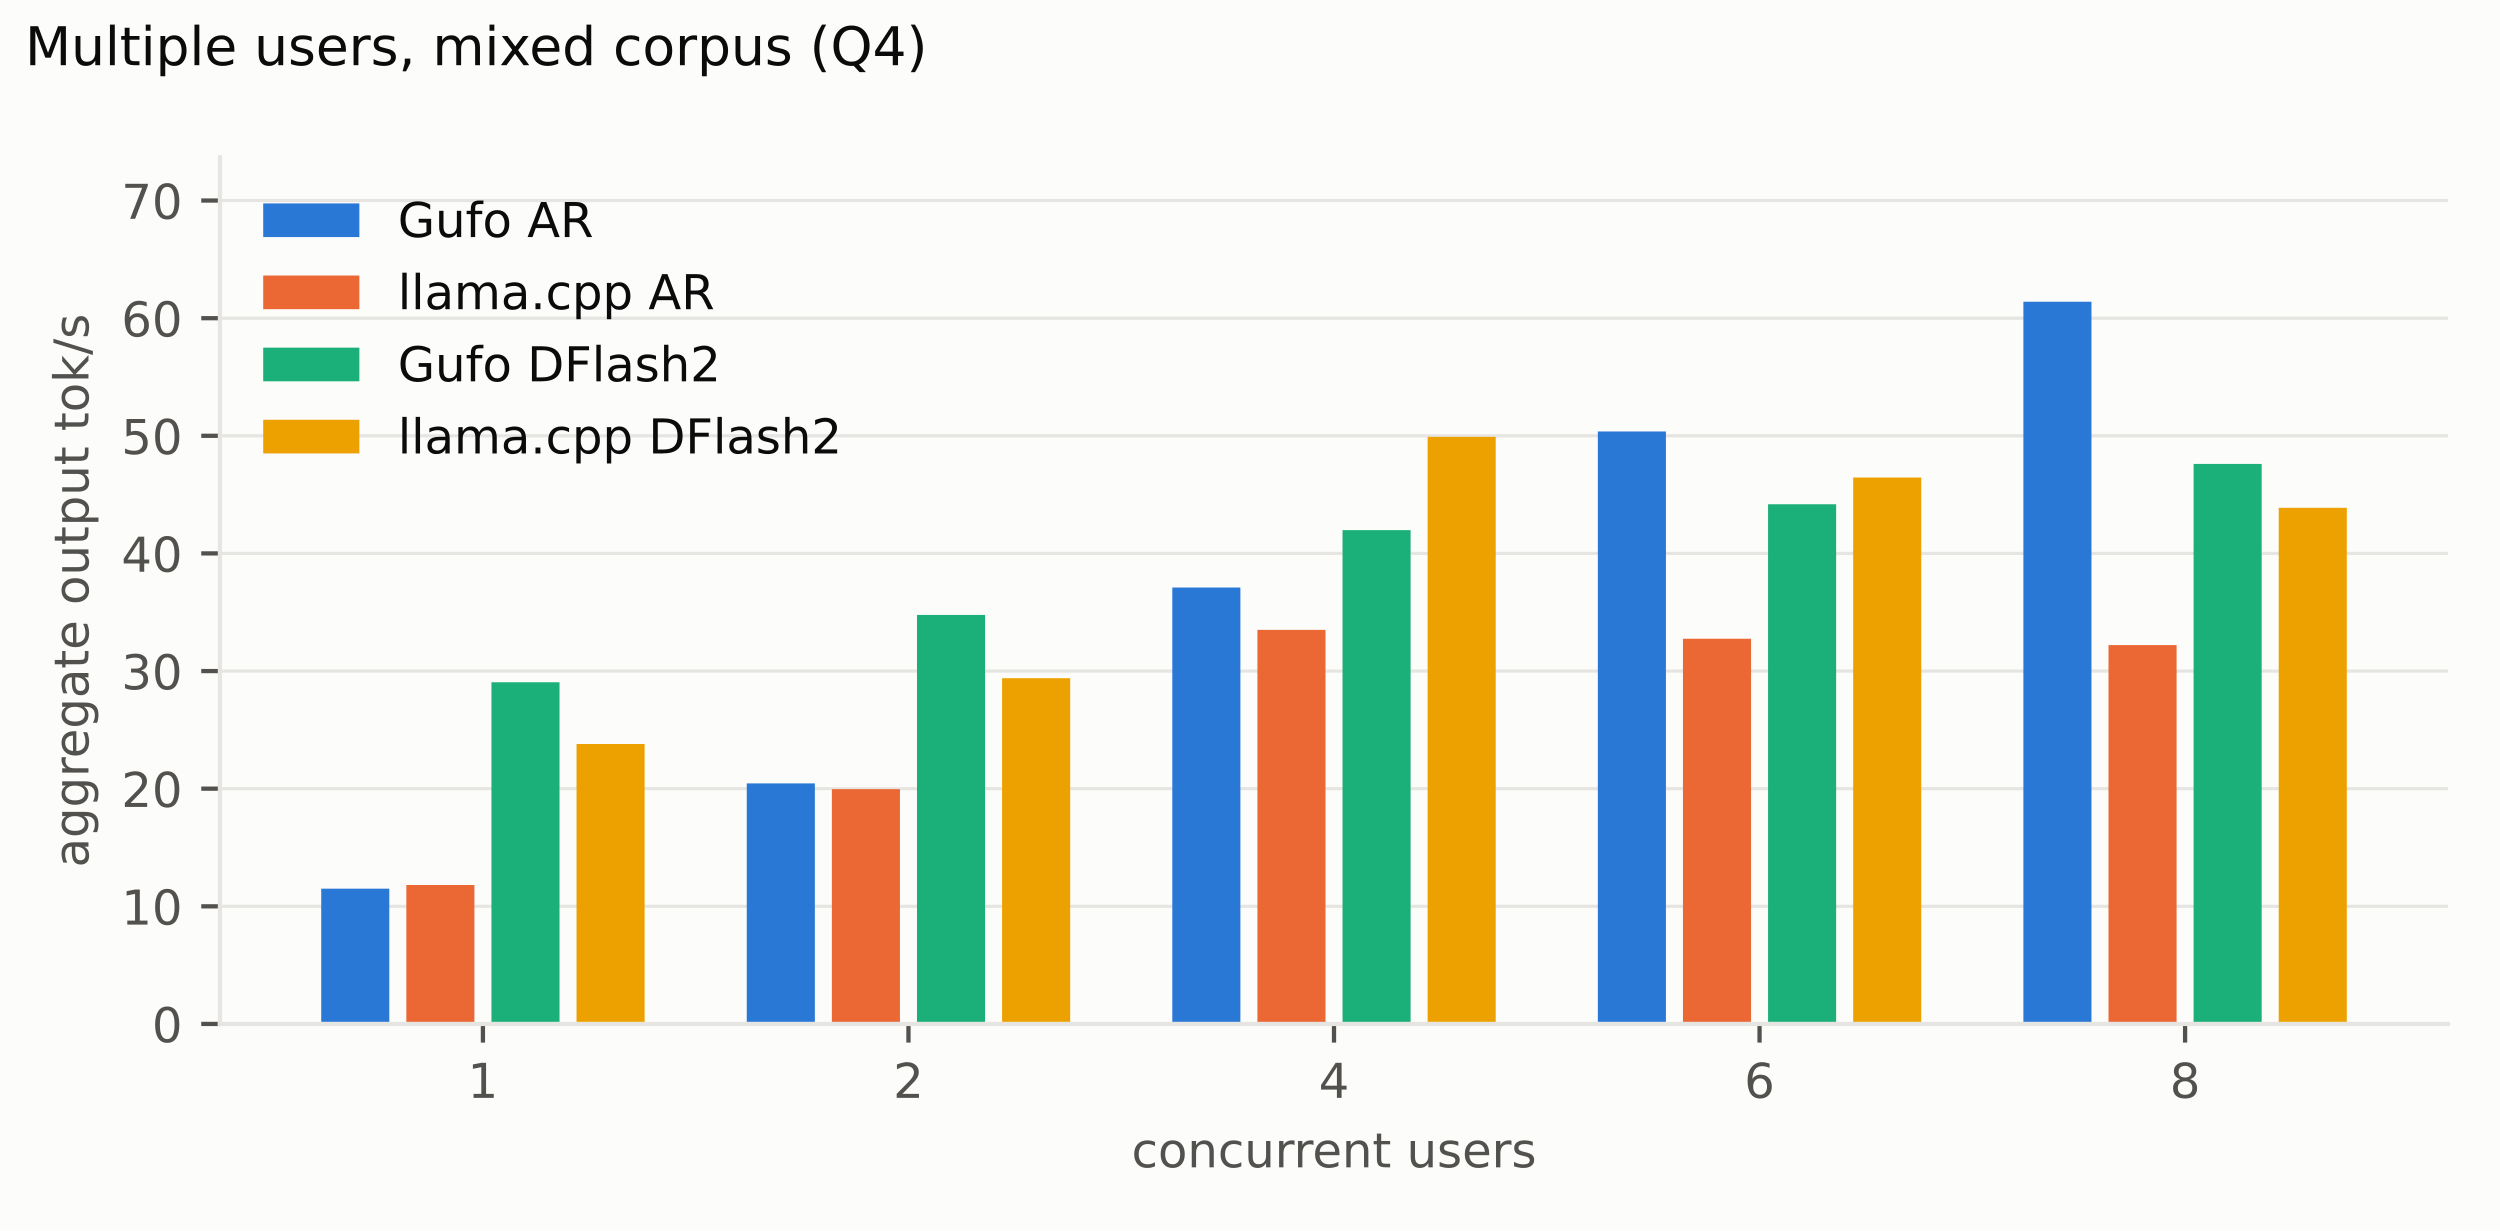
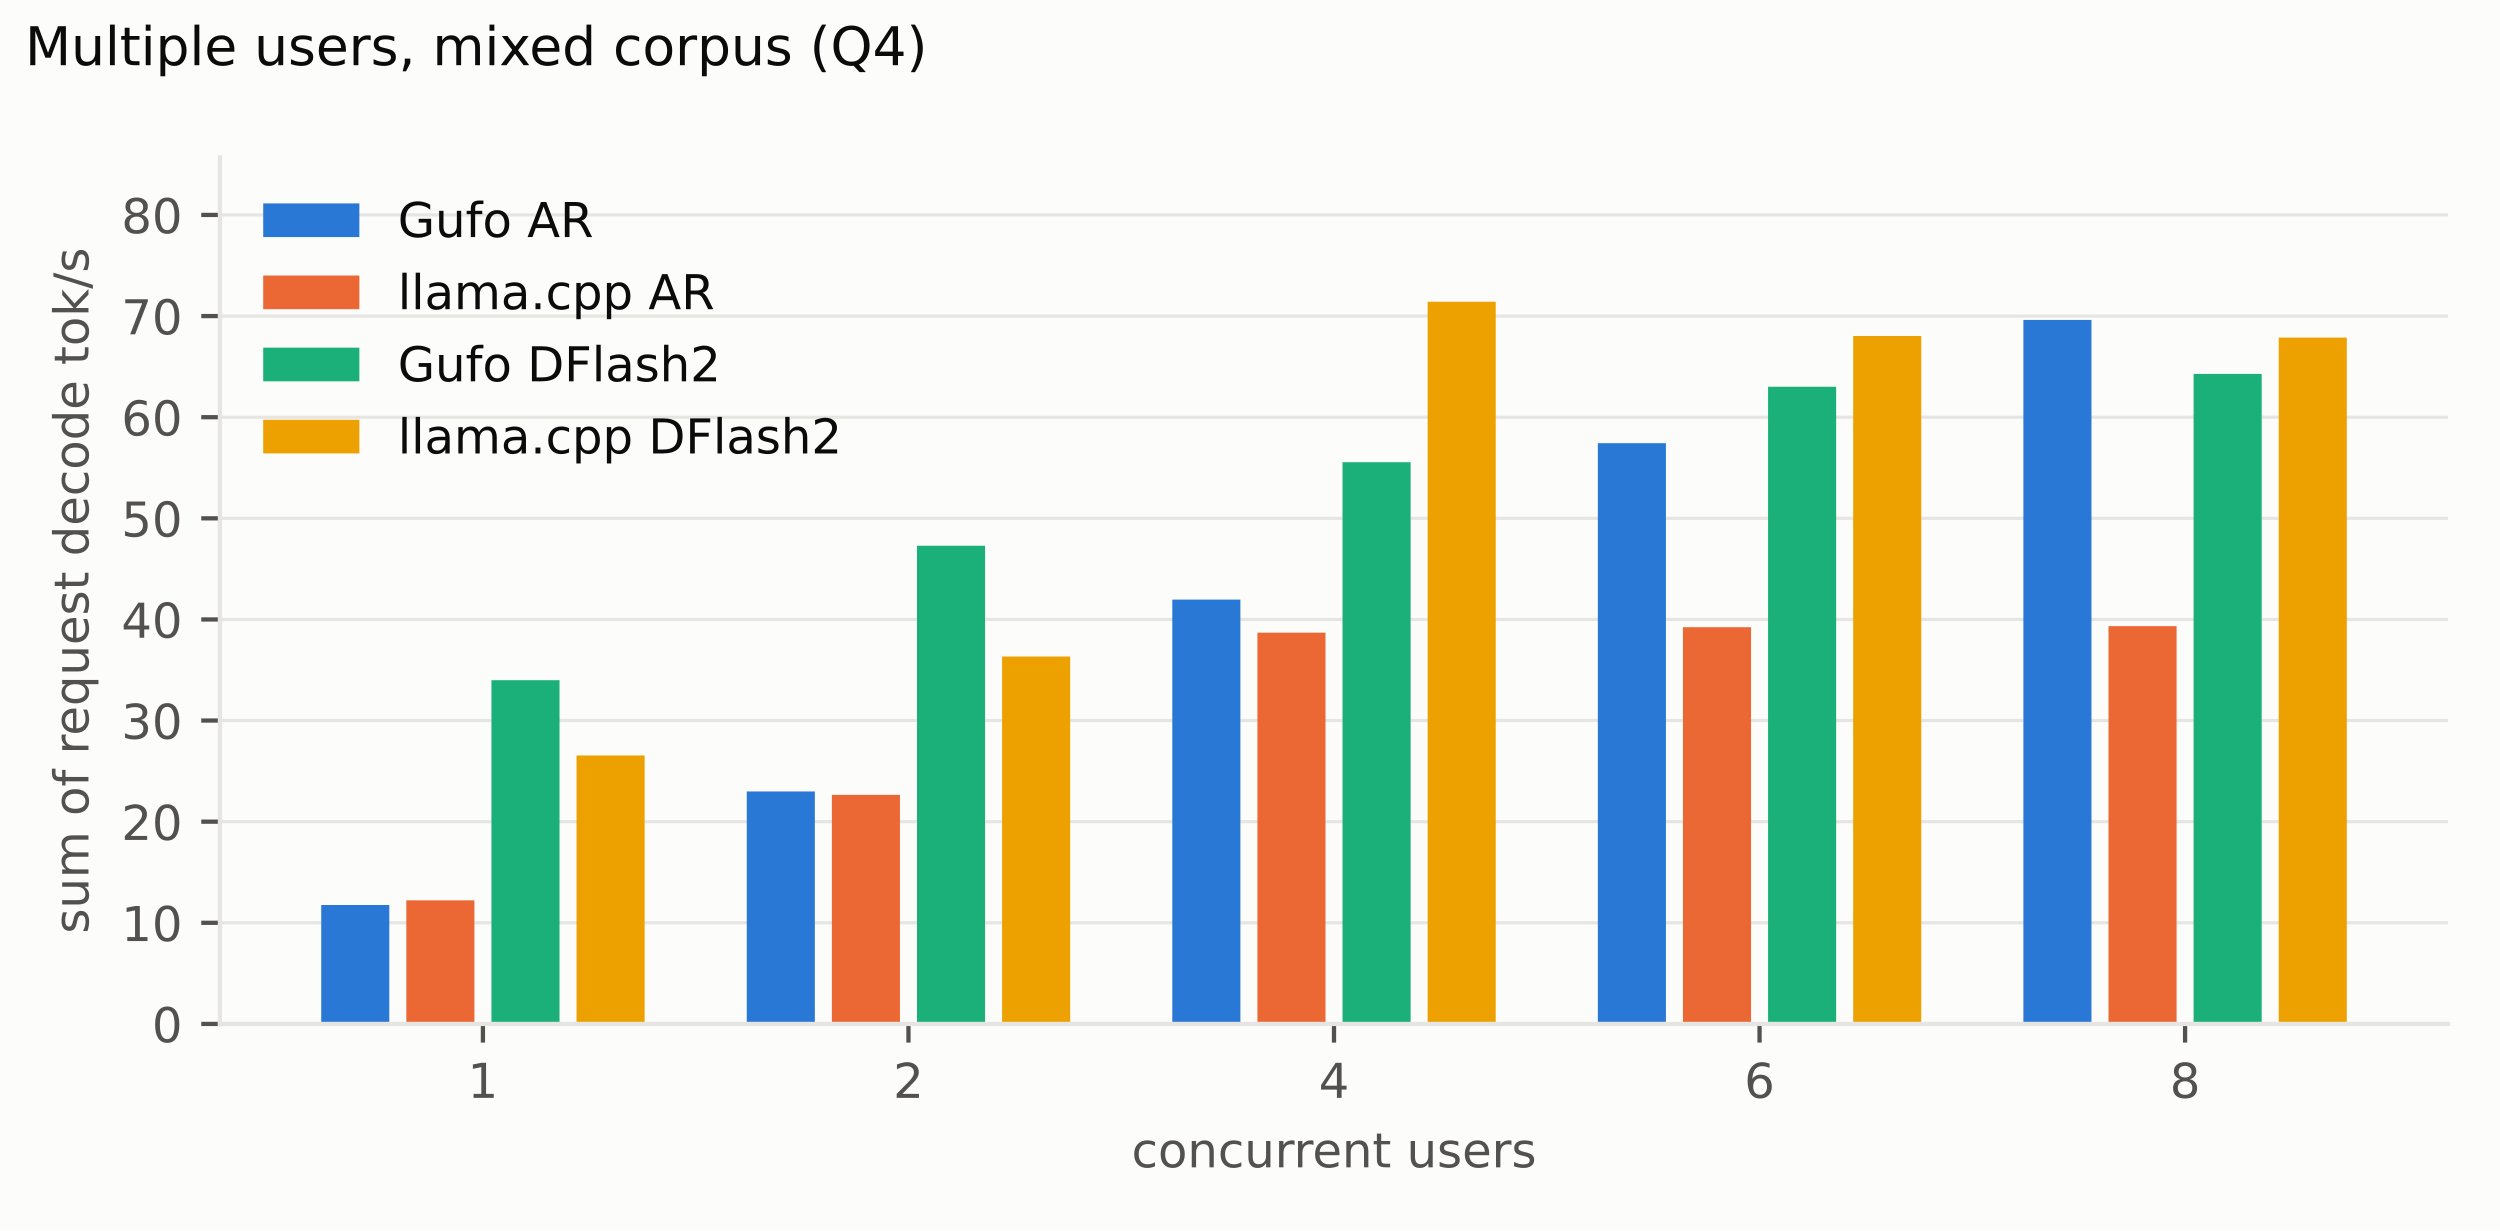
<svg xmlns="http://www.w3.org/2000/svg" xmlns:xlink="http://www.w3.org/1999/xlink" width="468pt" height="230.4pt" viewBox="0 0 468 230.4" version="1.1">
  <defs>
    <style type="text/css">*{stroke-linejoin: round; stroke-linecap: butt}</style>
  </defs>
  <g id="figure_1">
    <g id="patch_1">
-       <path d="M 0 230.4  L 468 230.4  L 468 0  L 0 0  z " style="fill: #fcfcfb" />
+       <path d="M 0 230.4 L 468 230.4 L 468 0 L 0 0 z " style="fill: #fcfcfb" />
    </g>
    <g id="axes_1">
      <g id="patch_2">
-         <path d="M 41.173 191.68  L 458.28 191.68  L 458.28 29.441  L 41.173 29.441  z " style="fill: #fcfcfb" />
+         <path d="M 41.173 191.68 L 458.28 191.68 L 458.28 29.441 L 41.173 29.441 z " style="fill: #fcfcfb" />
      </g>
      <g id="matplotlib.axis_1">
        <g id="xtick_1">
          <g id="line2d_1">
            <defs>
-               <path id="m1ebf051f68" d="M 0 0  L 0 3.5  " style="stroke: #52514e; stroke-width: 0.8" />
+               <path id="m1ebf051f68" d="M 0 0 L 0 3.5 " style="stroke: #52514e; stroke-width: 0.8" />
            </defs>
            <g>
              <use xlink:href="#m1ebf051f68" x="90.404" y="191.68" style="fill: #52514e; stroke: #52514e; stroke-width: 0.8" />
            </g>
          </g>
          <g id="text_1">
            <text style="font-size: 9px; font-family: 'DejaVu Sans', 'Bitstream Vera Sans', 'Computer Modern Sans Serif', 'Lucida Grande', 'Verdana', 'Geneva', 'Lucid', 'Arial', 'Helvetica', 'Avant Garde', sans-serif; text-anchor: middle; fill: #52514e" x="90.404" y="205.518" transform="rotate(-0 90.40391 205.5179)">1</text>
          </g>
        </g>
        <g id="xtick_2">
          <g id="line2d_2">
            <g>
              <use xlink:href="#m1ebf051f68" x="170.065" y="191.68" style="fill: #52514e; stroke: #52514e; stroke-width: 0.8" />
            </g>
          </g>
          <g id="text_2">
            <text style="font-size: 9px; font-family: 'DejaVu Sans', 'Bitstream Vera Sans', 'Computer Modern Sans Serif', 'Lucida Grande', 'Verdana', 'Geneva', 'Lucid', 'Arial', 'Helvetica', 'Avant Garde', sans-serif; text-anchor: middle; fill: #52514e" x="170.065" y="205.518" transform="rotate(-0 170.0653 205.5179)">2</text>
          </g>
        </g>
        <g id="xtick_3">
          <g id="line2d_3">
            <g>
              <use xlink:href="#m1ebf051f68" x="249.727" y="191.68" style="fill: #52514e; stroke: #52514e; stroke-width: 0.8" />
            </g>
          </g>
          <g id="text_3">
            <text style="font-size: 9px; font-family: 'DejaVu Sans', 'Bitstream Vera Sans', 'Computer Modern Sans Serif', 'Lucida Grande', 'Verdana', 'Geneva', 'Lucid', 'Arial', 'Helvetica', 'Avant Garde', sans-serif; text-anchor: middle; fill: #52514e" x="249.727" y="205.518" transform="rotate(-0 249.7266 205.5179)">4</text>
          </g>
        </g>
        <g id="xtick_4">
          <g id="line2d_4">
            <g>
              <use xlink:href="#m1ebf051f68" x="329.388" y="191.68" style="fill: #52514e; stroke: #52514e; stroke-width: 0.8" />
            </g>
          </g>
          <g id="text_4">
            <text style="font-size: 9px; font-family: 'DejaVu Sans', 'Bitstream Vera Sans', 'Computer Modern Sans Serif', 'Lucida Grande', 'Verdana', 'Geneva', 'Lucid', 'Arial', 'Helvetica', 'Avant Garde', sans-serif; text-anchor: middle; fill: #52514e" x="329.388" y="205.518" transform="rotate(-0 329.3879 205.5179)">6</text>
          </g>
        </g>
        <g id="xtick_5">
          <g id="line2d_5">
            <g>
              <use xlink:href="#m1ebf051f68" x="409.049" y="191.68" style="fill: #52514e; stroke: #52514e; stroke-width: 0.8" />
            </g>
          </g>
          <g id="text_5">
            <text style="font-size: 9px; font-family: 'DejaVu Sans', 'Bitstream Vera Sans', 'Computer Modern Sans Serif', 'Lucida Grande', 'Verdana', 'Geneva', 'Lucid', 'Arial', 'Helvetica', 'Avant Garde', sans-serif; text-anchor: middle; fill: #52514e" x="409.049" y="205.518" transform="rotate(-0 409.0493 205.5179)">8</text>
          </g>
        </g>
        <g id="text_6">
          <text style="font-size: 9px; font-family: 'DejaVu Sans', 'Bitstream Vera Sans', 'Computer Modern Sans Serif', 'Lucida Grande', 'Verdana', 'Geneva', 'Lucid', 'Arial', 'Helvetica', 'Avant Garde', sans-serif; text-anchor: middle; fill: #52514e" x="249.727" y="218.518" transform="rotate(-0 249.7266 218.5179)">concurrent users</text>
        </g>
      </g>
      <g id="matplotlib.axis_2">
        <g id="ytick_1">
          <g id="line2d_6">
-             <path d="M 41.173 191.68  L 458.28 191.68  " clip-path="url(#p2d3f1ae1b2)" style="fill: none; stroke: #e6e5e1; stroke-width: 0.6; stroke-linecap: square" />
+             <path d="M 41.173 191.68 L 458.28 191.68 " clip-path="url(#p2d3f1ae1b2)" style="fill: none; stroke: #e6e5e1; stroke-width: 0.6; stroke-linecap: square" />
          </g>
          <g id="line2d_7">
            <defs>
-               <path id="m680e5b1e24" d="M 0 0  L -3.5 0  " style="stroke: #52514e; stroke-width: 0.8" />
+               <path id="m680e5b1e24" d="M 0 0 L -3.5 0 " style="stroke: #52514e; stroke-width: 0.8" />
            </defs>
            <g>
              <use xlink:href="#m680e5b1e24" x="41.173" y="191.68" style="fill: #52514e; stroke: #52514e; stroke-width: 0.8" />
            </g>
          </g>
          <g id="text_7">
            <text style="font-size: 9px; font-family: 'DejaVu Sans', 'Bitstream Vera Sans', 'Computer Modern Sans Serif', 'Lucida Grande', 'Verdana', 'Geneva', 'Lucid', 'Arial', 'Helvetica', 'Avant Garde', sans-serif; text-anchor: end; fill: #52514e" x="34.173" y="195.099" transform="rotate(-0 34.1732 195.0989)">0</text>
          </g>
        </g>
        <g id="ytick_2">
          <g id="line2d_8">
-             <path d="M 41.173 169.661  L 458.28 169.661  " clip-path="url(#p2d3f1ae1b2)" style="fill: none; stroke: #e6e5e1; stroke-width: 0.6; stroke-linecap: square" />
+             <path d="M 41.173 172.75 L 458.28 172.75 " clip-path="url(#p2d3f1ae1b2)" style="fill: none; stroke: #e6e5e1; stroke-width: 0.6; stroke-linecap: square" />
          </g>
          <g id="line2d_9">
            <g>
-               <use xlink:href="#m680e5b1e24" x="41.173" y="169.661" style="fill: #52514e; stroke: #52514e; stroke-width: 0.8" />
+               <use xlink:href="#m680e5b1e24" x="41.173" y="172.75" style="fill: #52514e; stroke: #52514e; stroke-width: 0.8" />
            </g>
          </g>
          <g id="text_8">
-             <text style="font-size: 9px; font-family: 'DejaVu Sans', 'Bitstream Vera Sans', 'Computer Modern Sans Serif', 'Lucida Grande', 'Verdana', 'Geneva', 'Lucid', 'Arial', 'Helvetica', 'Avant Garde', sans-serif; text-anchor: end; fill: #52514e" x="34.173" y="173.08" transform="rotate(-0 34.1732 173.0795)">10</text>
+             <text style="font-size: 9px; font-family: 'DejaVu Sans', 'Bitstream Vera Sans', 'Computer Modern Sans Serif', 'Lucida Grande', 'Verdana', 'Geneva', 'Lucid', 'Arial', 'Helvetica', 'Avant Garde', sans-serif; text-anchor: end; fill: #52514e" x="34.173" y="176.169" transform="rotate(-0 34.1732 176.1688)">10</text>
          </g>
        </g>
        <g id="ytick_3">
          <g id="line2d_10">
-             <path d="M 41.173 147.641  L 458.28 147.641  " clip-path="url(#p2d3f1ae1b2)" style="fill: none; stroke: #e6e5e1; stroke-width: 0.6; stroke-linecap: square" />
+             <path d="M 41.173 153.82 L 458.28 153.82 " clip-path="url(#p2d3f1ae1b2)" style="fill: none; stroke: #e6e5e1; stroke-width: 0.6; stroke-linecap: square" />
          </g>
          <g id="line2d_11">
            <g>
-               <use xlink:href="#m680e5b1e24" x="41.173" y="147.641" style="fill: #52514e; stroke: #52514e; stroke-width: 0.8" />
+               <use xlink:href="#m680e5b1e24" x="41.173" y="153.82" style="fill: #52514e; stroke: #52514e; stroke-width: 0.8" />
            </g>
          </g>
          <g id="text_9">
-             <text style="font-size: 9px; font-family: 'DejaVu Sans', 'Bitstream Vera Sans', 'Computer Modern Sans Serif', 'Lucida Grande', 'Verdana', 'Geneva', 'Lucid', 'Arial', 'Helvetica', 'Avant Garde', sans-serif; text-anchor: end; fill: #52514e" x="34.173" y="151.06" transform="rotate(-0 34.1732 151.0601)">20</text>
+             <text style="font-size: 9px; font-family: 'DejaVu Sans', 'Bitstream Vera Sans', 'Computer Modern Sans Serif', 'Lucida Grande', 'Verdana', 'Geneva', 'Lucid', 'Arial', 'Helvetica', 'Avant Garde', sans-serif; text-anchor: end; fill: #52514e" x="34.173" y="157.239" transform="rotate(-0 34.1732 157.2386)">20</text>
          </g>
        </g>
        <g id="ytick_4">
          <g id="line2d_12">
-             <path d="M 41.173 125.622  L 458.28 125.622  " clip-path="url(#p2d3f1ae1b2)" style="fill: none; stroke: #e6e5e1; stroke-width: 0.6; stroke-linecap: square" />
+             <path d="M 41.173 134.889 L 458.28 134.889 " clip-path="url(#p2d3f1ae1b2)" style="fill: none; stroke: #e6e5e1; stroke-width: 0.6; stroke-linecap: square" />
          </g>
          <g id="line2d_13">
            <g>
-               <use xlink:href="#m680e5b1e24" x="41.173" y="125.622" style="fill: #52514e; stroke: #52514e; stroke-width: 0.8" />
+               <use xlink:href="#m680e5b1e24" x="41.173" y="134.889" style="fill: #52514e; stroke: #52514e; stroke-width: 0.8" />
            </g>
          </g>
          <g id="text_10">
-             <text style="font-size: 9px; font-family: 'DejaVu Sans', 'Bitstream Vera Sans', 'Computer Modern Sans Serif', 'Lucida Grande', 'Verdana', 'Geneva', 'Lucid', 'Arial', 'Helvetica', 'Avant Garde', sans-serif; text-anchor: end; fill: #52514e" x="34.173" y="129.041" transform="rotate(-0 34.1732 129.0406)">30</text>
+             <text style="font-size: 9px; font-family: 'DejaVu Sans', 'Bitstream Vera Sans', 'Computer Modern Sans Serif', 'Lucida Grande', 'Verdana', 'Geneva', 'Lucid', 'Arial', 'Helvetica', 'Avant Garde', sans-serif; text-anchor: end; fill: #52514e" x="34.173" y="138.308" transform="rotate(-0 34.1732 138.3084)">30</text>
          </g>
        </g>
        <g id="ytick_5">
          <g id="line2d_14">
-             <path d="M 41.173 103.602  L 458.28 103.602  " clip-path="url(#p2d3f1ae1b2)" style="fill: none; stroke: #e6e5e1; stroke-width: 0.6; stroke-linecap: square" />
+             <path d="M 41.173 115.959 L 458.28 115.959 " clip-path="url(#p2d3f1ae1b2)" style="fill: none; stroke: #e6e5e1; stroke-width: 0.6; stroke-linecap: square" />
          </g>
          <g id="line2d_15">
            <g>
-               <use xlink:href="#m680e5b1e24" x="41.173" y="103.602" style="fill: #52514e; stroke: #52514e; stroke-width: 0.8" />
+               <use xlink:href="#m680e5b1e24" x="41.173" y="115.959" style="fill: #52514e; stroke: #52514e; stroke-width: 0.8" />
            </g>
          </g>
          <g id="text_11">
-             <text style="font-size: 9px; font-family: 'DejaVu Sans', 'Bitstream Vera Sans', 'Computer Modern Sans Serif', 'Lucida Grande', 'Verdana', 'Geneva', 'Lucid', 'Arial', 'Helvetica', 'Avant Garde', sans-serif; text-anchor: end; fill: #52514e" x="34.173" y="107.021" transform="rotate(-0 34.1732 107.0212)">40</text>
+             <text style="font-size: 9px; font-family: 'DejaVu Sans', 'Bitstream Vera Sans', 'Computer Modern Sans Serif', 'Lucida Grande', 'Verdana', 'Geneva', 'Lucid', 'Arial', 'Helvetica', 'Avant Garde', sans-serif; text-anchor: end; fill: #52514e" x="34.173" y="119.378" transform="rotate(-0 34.1732 119.3782)">40</text>
          </g>
        </g>
        <g id="ytick_6">
          <g id="line2d_16">
-             <path d="M 41.173 81.583  L 458.28 81.583  " clip-path="url(#p2d3f1ae1b2)" style="fill: none; stroke: #e6e5e1; stroke-width: 0.6; stroke-linecap: square" />
+             <path d="M 41.173 97.029 L 458.28 97.029 " clip-path="url(#p2d3f1ae1b2)" style="fill: none; stroke: #e6e5e1; stroke-width: 0.6; stroke-linecap: square" />
          </g>
          <g id="line2d_17">
            <g>
-               <use xlink:href="#m680e5b1e24" x="41.173" y="81.583" style="fill: #52514e; stroke: #52514e; stroke-width: 0.8" />
+               <use xlink:href="#m680e5b1e24" x="41.173" y="97.029" style="fill: #52514e; stroke: #52514e; stroke-width: 0.8" />
            </g>
          </g>
          <g id="text_12">
-             <text style="font-size: 9px; font-family: 'DejaVu Sans', 'Bitstream Vera Sans', 'Computer Modern Sans Serif', 'Lucida Grande', 'Verdana', 'Geneva', 'Lucid', 'Arial', 'Helvetica', 'Avant Garde', sans-serif; text-anchor: end; fill: #52514e" x="34.173" y="85.002" transform="rotate(-0 34.1732 85.00176)">50</text>
+             <text style="font-size: 9px; font-family: 'DejaVu Sans', 'Bitstream Vera Sans', 'Computer Modern Sans Serif', 'Lucida Grande', 'Verdana', 'Geneva', 'Lucid', 'Arial', 'Helvetica', 'Avant Garde', sans-serif; text-anchor: end; fill: #52514e" x="34.173" y="100.448" transform="rotate(-0 34.1732 100.448)">50</text>
          </g>
        </g>
        <g id="ytick_7">
          <g id="line2d_18">
-             <path d="M 41.173 59.563  L 458.28 59.563  " clip-path="url(#p2d3f1ae1b2)" style="fill: none; stroke: #e6e5e1; stroke-width: 0.6; stroke-linecap: square" />
+             <path d="M 41.173 78.099 L 458.28 78.099 " clip-path="url(#p2d3f1ae1b2)" style="fill: none; stroke: #e6e5e1; stroke-width: 0.6; stroke-linecap: square" />
          </g>
          <g id="line2d_19">
            <g>
-               <use xlink:href="#m680e5b1e24" x="41.173" y="59.563" style="fill: #52514e; stroke: #52514e; stroke-width: 0.8" />
+               <use xlink:href="#m680e5b1e24" x="41.173" y="78.099" style="fill: #52514e; stroke: #52514e; stroke-width: 0.8" />
            </g>
          </g>
          <g id="text_13">
-             <text style="font-size: 9px; font-family: 'DejaVu Sans', 'Bitstream Vera Sans', 'Computer Modern Sans Serif', 'Lucida Grande', 'Verdana', 'Geneva', 'Lucid', 'Arial', 'Helvetica', 'Avant Garde', sans-serif; text-anchor: end; fill: #52514e" x="34.173" y="62.982" transform="rotate(-0 34.1732 62.98232)">60</text>
+             <text style="font-size: 9px; font-family: 'DejaVu Sans', 'Bitstream Vera Sans', 'Computer Modern Sans Serif', 'Lucida Grande', 'Verdana', 'Geneva', 'Lucid', 'Arial', 'Helvetica', 'Avant Garde', sans-serif; text-anchor: end; fill: #52514e" x="34.173" y="81.518" transform="rotate(-0 34.1732 81.51786)">60</text>
          </g>
        </g>
        <g id="ytick_8">
          <g id="line2d_20">
-             <path d="M 41.173 37.544  L 458.28 37.544  " clip-path="url(#p2d3f1ae1b2)" style="fill: none; stroke: #e6e5e1; stroke-width: 0.6; stroke-linecap: square" />
+             <path d="M 41.173 59.169 L 458.28 59.169 " clip-path="url(#p2d3f1ae1b2)" style="fill: none; stroke: #e6e5e1; stroke-width: 0.6; stroke-linecap: square" />
          </g>
          <g id="line2d_21">
            <g>
-               <use xlink:href="#m680e5b1e24" x="41.173" y="37.544" style="fill: #52514e; stroke: #52514e; stroke-width: 0.8" />
+               <use xlink:href="#m680e5b1e24" x="41.173" y="59.169" style="fill: #52514e; stroke: #52514e; stroke-width: 0.8" />
            </g>
          </g>
          <g id="text_14">
-             <text style="font-size: 9px; font-family: 'DejaVu Sans', 'Bitstream Vera Sans', 'Computer Modern Sans Serif', 'Lucida Grande', 'Verdana', 'Geneva', 'Lucid', 'Arial', 'Helvetica', 'Avant Garde', sans-serif; text-anchor: end; fill: #52514e" x="34.173" y="40.963" transform="rotate(-0 34.1732 40.96288)">70</text>
-           </g>
-         </g>
-         <g id="text_15">
-           <text style="font-size: 9px; font-family: 'DejaVu Sans', 'Bitstream Vera Sans', 'Computer Modern Sans Serif', 'Lucida Grande', 'Verdana', 'Geneva', 'Lucid', 'Arial', 'Helvetica', 'Avant Garde', sans-serif; text-anchor: middle; fill: #52514e" x="16.559" y="110.56" transform="rotate(-90 16.55859 110.5604)">aggregate output tok/s</text>
+             <text style="font-size: 9px; font-family: 'DejaVu Sans', 'Bitstream Vera Sans', 'Computer Modern Sans Serif', 'Lucida Grande', 'Verdana', 'Geneva', 'Lucid', 'Arial', 'Helvetica', 'Avant Garde', sans-serif; text-anchor: end; fill: #52514e" x="34.173" y="62.588" transform="rotate(-0 34.1732 62.58768)">70</text>
+           </g>
+         </g>
+         <g id="ytick_9">
+           <g id="line2d_22">
+             <path d="M 41.173 40.239 L 458.28 40.239 " clip-path="url(#p2d3f1ae1b2)" style="fill: none; stroke: #e6e5e1; stroke-width: 0.6; stroke-linecap: square" />
+           </g>
+           <g id="line2d_23">
+             <g>
+               <use xlink:href="#m680e5b1e24" x="41.173" y="40.239" style="fill: #52514e; stroke: #52514e; stroke-width: 0.8" />
+             </g>
+           </g>
+           <g id="text_15">
+             <text style="font-size: 9px; font-family: 'DejaVu Sans', 'Bitstream Vera Sans', 'Computer Modern Sans Serif', 'Lucida Grande', 'Verdana', 'Geneva', 'Lucid', 'Arial', 'Helvetica', 'Avant Garde', sans-serif; text-anchor: end; fill: #52514e" x="34.173" y="43.658" transform="rotate(-0 34.1732 43.6575)">80</text>
+           </g>
+         </g>
+         <g id="text_16">
+           <text style="font-size: 9px; font-family: 'DejaVu Sans', 'Bitstream Vera Sans', 'Computer Modern Sans Serif', 'Lucida Grande', 'Verdana', 'Geneva', 'Lucid', 'Arial', 'Helvetica', 'Avant Garde', sans-serif; text-anchor: middle; fill: #52514e" x="16.559" y="110.56" transform="rotate(-90 16.55859 110.5604)">sum of request decode tok/s</text>
        </g>
      </g>
      <g id="patch_3">
-         <path d="M 60.133 191.68  L 72.878 191.68  L 72.878 166.358  L 60.133 166.358  z " clip-path="url(#p2d3f1ae1b2)" style="fill: #2a78d6" />
+         <path d="M 60.133 191.68 L 72.878 191.68 L 72.878 169.418 L 60.133 169.418 z " clip-path="url(#p2d3f1ae1b2)" style="fill: #2a78d6" />
      </g>
      <g id="patch_4">
-         <path d="M 139.794 191.68  L 152.54 191.68  L 152.54 146.65  L 139.794 146.65  z " clip-path="url(#p2d3f1ae1b2)" style="fill: #2a78d6" />
+         <path d="M 139.794 191.68 L 152.54 191.68 L 152.54 148.16 L 139.794 148.16 z " clip-path="url(#p2d3f1ae1b2)" style="fill: #2a78d6" />
      </g>
      <g id="patch_5">
-         <path d="M 219.455 191.68  L 232.201 191.68  L 232.201 109.988  L 219.455 109.988  z " clip-path="url(#p2d3f1ae1b2)" style="fill: #2a78d6" />
+         <path d="M 219.455 191.68 L 232.201 191.68 L 232.201 112.249 L 219.455 112.249 z " clip-path="url(#p2d3f1ae1b2)" style="fill: #2a78d6" />
      </g>
      <g id="patch_6">
-         <path d="M 299.117 191.68  L 311.862 191.68  L 311.862 80.768  L 299.117 80.768  z " clip-path="url(#p2d3f1ae1b2)" style="fill: #2a78d6" />
+         <path d="M 299.117 191.68 L 311.862 191.68 L 311.862 82.964 L 299.117 82.964 z " clip-path="url(#p2d3f1ae1b2)" style="fill: #2a78d6" />
      </g>
      <g id="patch_7">
-         <path d="M 378.778 191.68  L 391.524 191.68  L 391.524 56.481  L 378.778 56.481  z " clip-path="url(#p2d3f1ae1b2)" style="fill: #2a78d6" />
+         <path d="M 378.778 191.68 L 391.524 191.68 L 391.524 59.888 L 378.778 59.888 z " clip-path="url(#p2d3f1ae1b2)" style="fill: #2a78d6" />
      </g>
      <g id="patch_8">
-         <path d="M 76.065 191.68  L 88.811 191.68  L 88.811 165.675  L 76.065 165.675  z " clip-path="url(#p2d3f1ae1b2)" style="fill: #eb6834" />
+         <path d="M 76.065 191.68 L 88.811 191.68 L 88.811 168.547 L 76.065 168.547 z " clip-path="url(#p2d3f1ae1b2)" style="fill: #eb6834" />
      </g>
      <g id="patch_9">
-         <path d="M 155.726 191.68  L 168.472 191.68  L 168.472 147.729  L 155.726 147.729  z " clip-path="url(#p2d3f1ae1b2)" style="fill: #eb6834" />
+         <path d="M 155.726 191.68 L 168.472 191.68 L 168.472 148.803 L 155.726 148.803 z " clip-path="url(#p2d3f1ae1b2)" style="fill: #eb6834" />
      </g>
      <g id="patch_10">
-         <path d="M 235.388 191.68  L 248.133 191.68  L 248.133 117.915  L 235.388 117.915  z " clip-path="url(#p2d3f1ae1b2)" style="fill: #eb6834" />
+         <path d="M 235.388 191.68 L 248.133 191.68 L 248.133 118.439 L 235.388 118.439 z " clip-path="url(#p2d3f1ae1b2)" style="fill: #eb6834" />
      </g>
      <g id="patch_11">
-         <path d="M 315.049 191.68  L 327.795 191.68  L 327.795 119.566  L 315.049 119.566  z " clip-path="url(#p2d3f1ae1b2)" style="fill: #eb6834" />
+         <path d="M 315.049 191.68 L 327.795 191.68 L 327.795 117.417 L 315.049 117.417 z " clip-path="url(#p2d3f1ae1b2)" style="fill: #eb6834" />
      </g>
      <g id="patch_12">
-         <path d="M 394.71 191.68  L 407.456 191.68  L 407.456 120.755  L 394.71 120.755  z " clip-path="url(#p2d3f1ae1b2)" style="fill: #eb6834" />
+         <path d="M 394.71 191.68 L 407.456 191.68 L 407.456 117.209 L 394.71 117.209 z " clip-path="url(#p2d3f1ae1b2)" style="fill: #eb6834" />
      </g>
      <g id="patch_13">
-         <path d="M 91.997 191.68  L 104.743 191.68  L 104.743 127.714  L 91.997 127.714  z " clip-path="url(#p2d3f1ae1b2)" style="fill: #1baf7a" />
+         <path d="M 91.997 191.68 L 104.743 191.68 L 104.743 127.336 L 91.997 127.336 z " clip-path="url(#p2d3f1ae1b2)" style="fill: #1baf7a" />
      </g>
      <g id="patch_14">
-         <path d="M 171.658 191.68  L 184.404 191.68  L 184.404 115.118  L 171.658 115.118  z " clip-path="url(#p2d3f1ae1b2)" style="fill: #1baf7a" />
+         <path d="M 171.658 191.68 L 184.404 191.68 L 184.404 102.159 L 171.658 102.159 z " clip-path="url(#p2d3f1ae1b2)" style="fill: #1baf7a" />
      </g>
      <g id="patch_15">
-         <path d="M 251.32 191.68  L 264.066 191.68  L 264.066 99.242  L 251.32 99.242  z " clip-path="url(#p2d3f1ae1b2)" style="fill: #1baf7a" />
+         <path d="M 251.32 191.68 L 264.066 191.68 L 264.066 86.523 L 251.32 86.523 z " clip-path="url(#p2d3f1ae1b2)" style="fill: #1baf7a" />
      </g>
      <g id="patch_16">
-         <path d="M 330.981 191.68  L 343.727 191.68  L 343.727 94.398  L 330.981 94.398  z " clip-path="url(#p2d3f1ae1b2)" style="fill: #1baf7a" />
+         <path d="M 330.981 191.68 L 343.727 191.68 L 343.727 72.401 L 330.981 72.401 z " clip-path="url(#p2d3f1ae1b2)" style="fill: #1baf7a" />
      </g>
      <g id="patch_17">
-         <path d="M 410.643 191.68  L 423.388 191.68  L 423.388 86.845  L 410.643 86.845  z " clip-path="url(#p2d3f1ae1b2)" style="fill: #1baf7a" />
+         <path d="M 410.643 191.68 L 423.388 191.68 L 423.388 69.997 L 410.643 69.997 z " clip-path="url(#p2d3f1ae1b2)" style="fill: #1baf7a" />
      </g>
      <g id="patch_18">
-         <path d="M 107.929 191.68  L 120.675 191.68  L 120.675 139.274  L 107.929 139.274  z " clip-path="url(#p2d3f1ae1b2)" style="fill: #eda100" />
+         <path d="M 107.929 191.68 L 120.675 191.68 L 120.675 141.42 L 107.929 141.42 z " clip-path="url(#p2d3f1ae1b2)" style="fill: #eda100" />
      </g>
      <g id="patch_19">
-         <path d="M 187.591 191.68  L 200.337 191.68  L 200.337 126.965  L 187.591 126.965  z " clip-path="url(#p2d3f1ae1b2)" style="fill: #eda100" />
+         <path d="M 187.591 191.68 L 200.337 191.68 L 200.337 122.907 L 187.591 122.907 z " clip-path="url(#p2d3f1ae1b2)" style="fill: #eda100" />
      </g>
      <g id="patch_20">
-         <path d="M 267.252 191.68  L 279.998 191.68  L 279.998 81.781  L 267.252 81.781  z " clip-path="url(#p2d3f1ae1b2)" style="fill: #eda100" />
+         <path d="M 267.252 191.68 L 279.998 191.68 L 279.998 56.481 L 267.252 56.481 z " clip-path="url(#p2d3f1ae1b2)" style="fill: #eda100" />
      </g>
      <g id="patch_21">
-         <path d="M 346.913 191.68  L 359.659 191.68  L 359.659 89.4  L 346.913 89.4  z " clip-path="url(#p2d3f1ae1b2)" style="fill: #eda100" />
+         <path d="M 346.913 191.68 L 359.659 191.68 L 359.659 62.898 L 346.913 62.898 z " clip-path="url(#p2d3f1ae1b2)" style="fill: #eda100" />
      </g>
      <g id="patch_22">
-         <path d="M 426.575 191.68  L 439.321 191.68  L 439.321 95.059  L 426.575 95.059  z " clip-path="url(#p2d3f1ae1b2)" style="fill: #eda100" />
+         <path d="M 426.575 191.68 L 439.321 191.68 L 439.321 63.201 L 426.575 63.201 z " clip-path="url(#p2d3f1ae1b2)" style="fill: #eda100" />
      </g>
      <g id="patch_23">
-         <path d="M 41.173 191.68  L 41.173 29.441  " style="fill: none; stroke: #e6e5e1; stroke-width: 0.8; stroke-linejoin: miter; stroke-linecap: square" />
+         <path d="M 41.173 191.68 L 41.173 29.441 " style="fill: none; stroke: #e6e5e1; stroke-width: 0.8; stroke-linejoin: miter; stroke-linecap: square" />
      </g>
      <g id="patch_24">
-         <path d="M 41.173 191.68  L 458.28 191.68  " style="fill: none; stroke: #e6e5e1; stroke-width: 0.8; stroke-linejoin: miter; stroke-linecap: square" />
+         <path d="M 41.173 191.68 L 458.28 191.68 " style="fill: none; stroke: #e6e5e1; stroke-width: 0.8; stroke-linejoin: miter; stroke-linecap: square" />
      </g>
      <g id="legend_1">
        <g id="patch_25">
-           <path d="M 49.273 44.379  L 67.273 44.379  L 67.273 38.079  L 49.273 38.079  z " style="fill: #2a78d6" />
-         </g>
-         <g id="text_16">
+           <path d="M 49.273 44.379 L 67.273 44.379 L 67.273 38.079 L 49.273 38.079 z " style="fill: #2a78d6" />
+         </g>
+         <g id="text_17">
          <text style="font-size: 9px; font-family: 'DejaVu Sans', 'Bitstream Vera Sans', 'Computer Modern Sans Serif', 'Lucida Grande', 'Verdana', 'Geneva', 'Lucid', 'Arial', 'Helvetica', 'Avant Garde', sans-serif; text-anchor: start; fill: #0b0b0b" x="74.473" y="44.379" transform="rotate(-0 74.4732 44.37938)">Gufo AR</text>
        </g>
        <g id="patch_26">
-           <path d="M 49.273 57.88  L 67.273 57.88  L 67.273 51.58  L 49.273 51.58  z " style="fill: #eb6834" />
-         </g>
-         <g id="text_17">
+           <path d="M 49.273 57.88 L 67.273 57.88 L 67.273 51.58 L 49.273 51.58 z " style="fill: #eb6834" />
+         </g>
+         <g id="text_18">
          <text style="font-size: 9px; font-family: 'DejaVu Sans', 'Bitstream Vera Sans', 'Computer Modern Sans Serif', 'Lucida Grande', 'Verdana', 'Geneva', 'Lucid', 'Arial', 'Helvetica', 'Avant Garde', sans-serif; text-anchor: start; fill: #0b0b0b" x="74.473" y="57.88" transform="rotate(-0 74.4732 57.88008)">llama.cpp AR</text>
        </g>
        <g id="patch_27">
-           <path d="M 49.273 71.381  L 67.273 71.381  L 67.273 65.081  L 49.273 65.081  z " style="fill: #1baf7a" />
-         </g>
-         <g id="text_18">
+           <path d="M 49.273 71.381 L 67.273 71.381 L 67.273 65.081 L 49.273 65.081 z " style="fill: #1baf7a" />
+         </g>
+         <g id="text_19">
          <text style="font-size: 9px; font-family: 'DejaVu Sans', 'Bitstream Vera Sans', 'Computer Modern Sans Serif', 'Lucida Grande', 'Verdana', 'Geneva', 'Lucid', 'Arial', 'Helvetica', 'Avant Garde', sans-serif; text-anchor: start; fill: #0b0b0b" x="74.473" y="71.381" transform="rotate(-0 74.4732 71.38078)">Gufo DFlash2</text>
        </g>
        <g id="patch_28">
-           <path d="M 49.273 84.881  L 67.273 84.881  L 67.273 78.581  L 49.273 78.581  z " style="fill: #eda100" />
-         </g>
-         <g id="text_19">
+           <path d="M 49.273 84.881 L 67.273 84.881 L 67.273 78.581 L 49.273 78.581 z " style="fill: #eda100" />
+         </g>
+         <g id="text_20">
          <text style="font-size: 9px; font-family: 'DejaVu Sans', 'Bitstream Vera Sans', 'Computer Modern Sans Serif', 'Lucida Grande', 'Verdana', 'Geneva', 'Lucid', 'Arial', 'Helvetica', 'Avant Garde', sans-serif; text-anchor: start; fill: #0b0b0b" x="74.473" y="84.881" transform="rotate(-0 74.4732 84.88148)">llama.cpp DFlash2</text>
        </g>
      </g>
    </g>
-     <g id="text_20">
+     <g id="text_21">
      <text style="font-size: 10px; font-family: 'DejaVu Sans', 'Bitstream Vera Sans', 'Computer Modern Sans Serif', 'Lucida Grande', 'Verdana', 'Geneva', 'Lucid', 'Arial', 'Helvetica', 'Avant Garde', sans-serif; text-anchor: start; fill: #0b0b0b" x="4.68" y="12.206" transform="rotate(-0 4.68 12.20644)">Multiple users, mixed corpus (Q4)</text>
    </g>
  </g>
  <defs>
    <clipPath id="p2d3f1ae1b2">
      <rect x="41.173" y="29.441" width="417.107" height="162.239" />
    </clipPath>
  </defs>
</svg>
